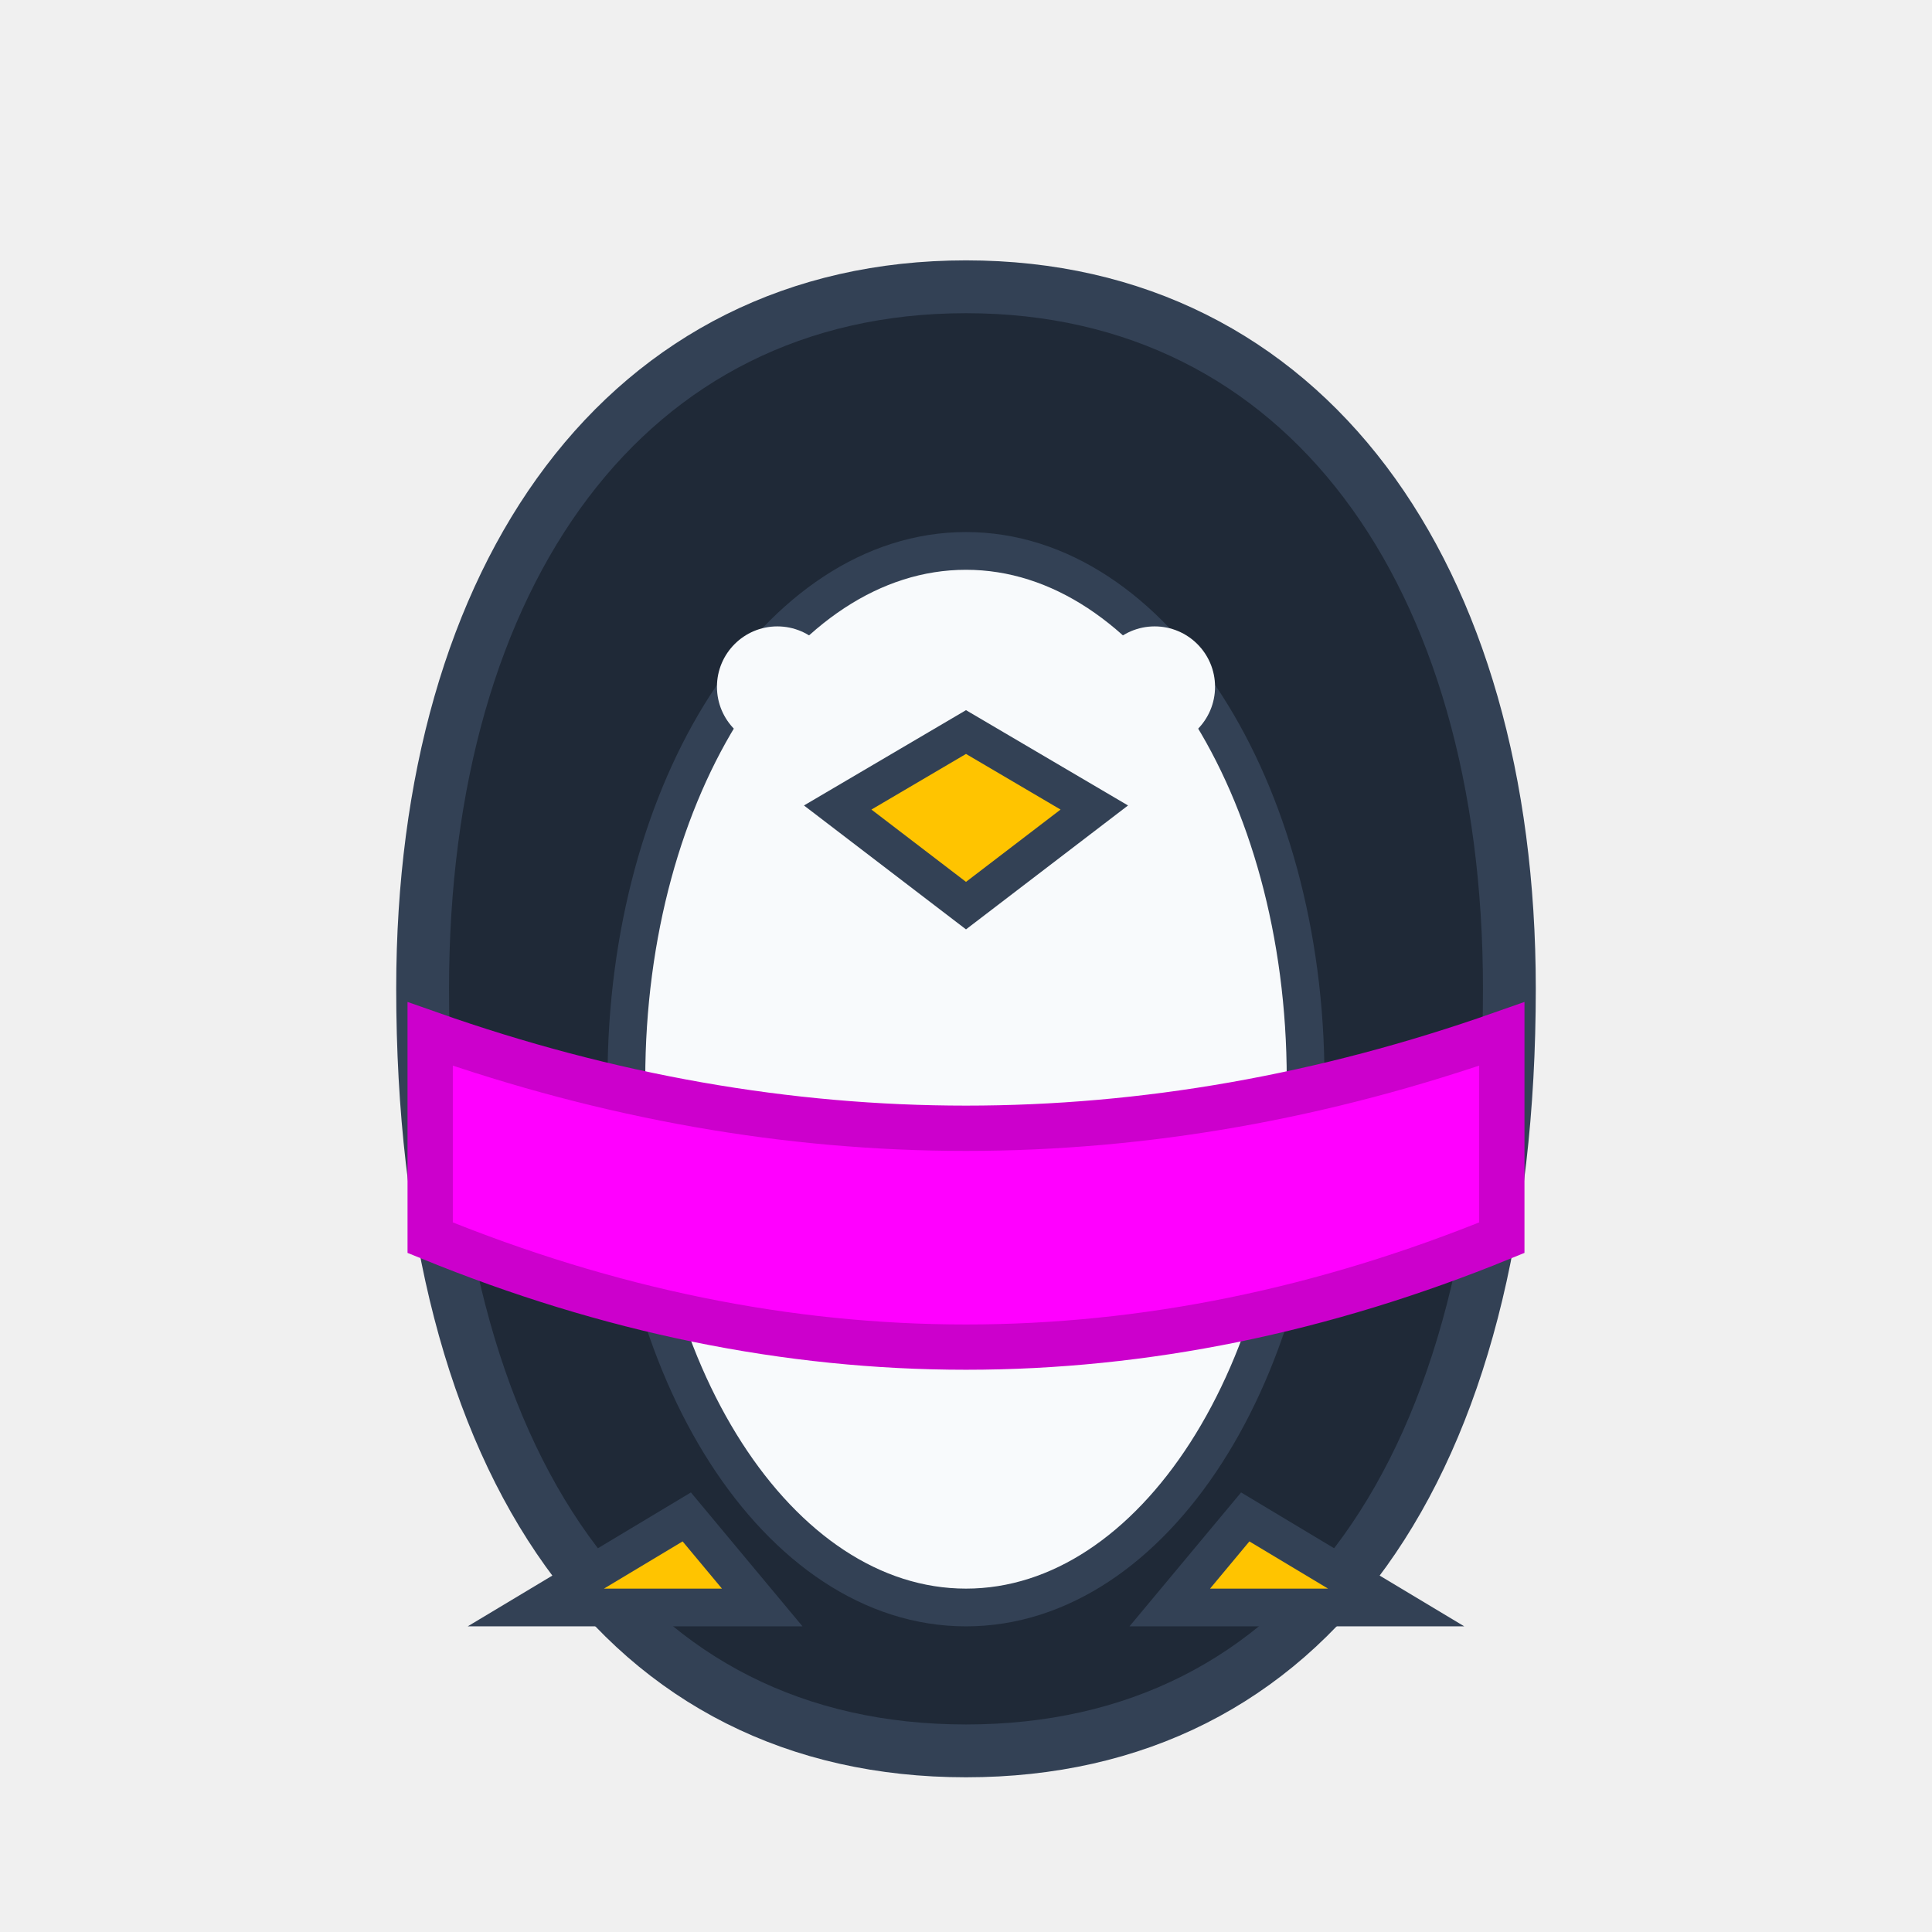
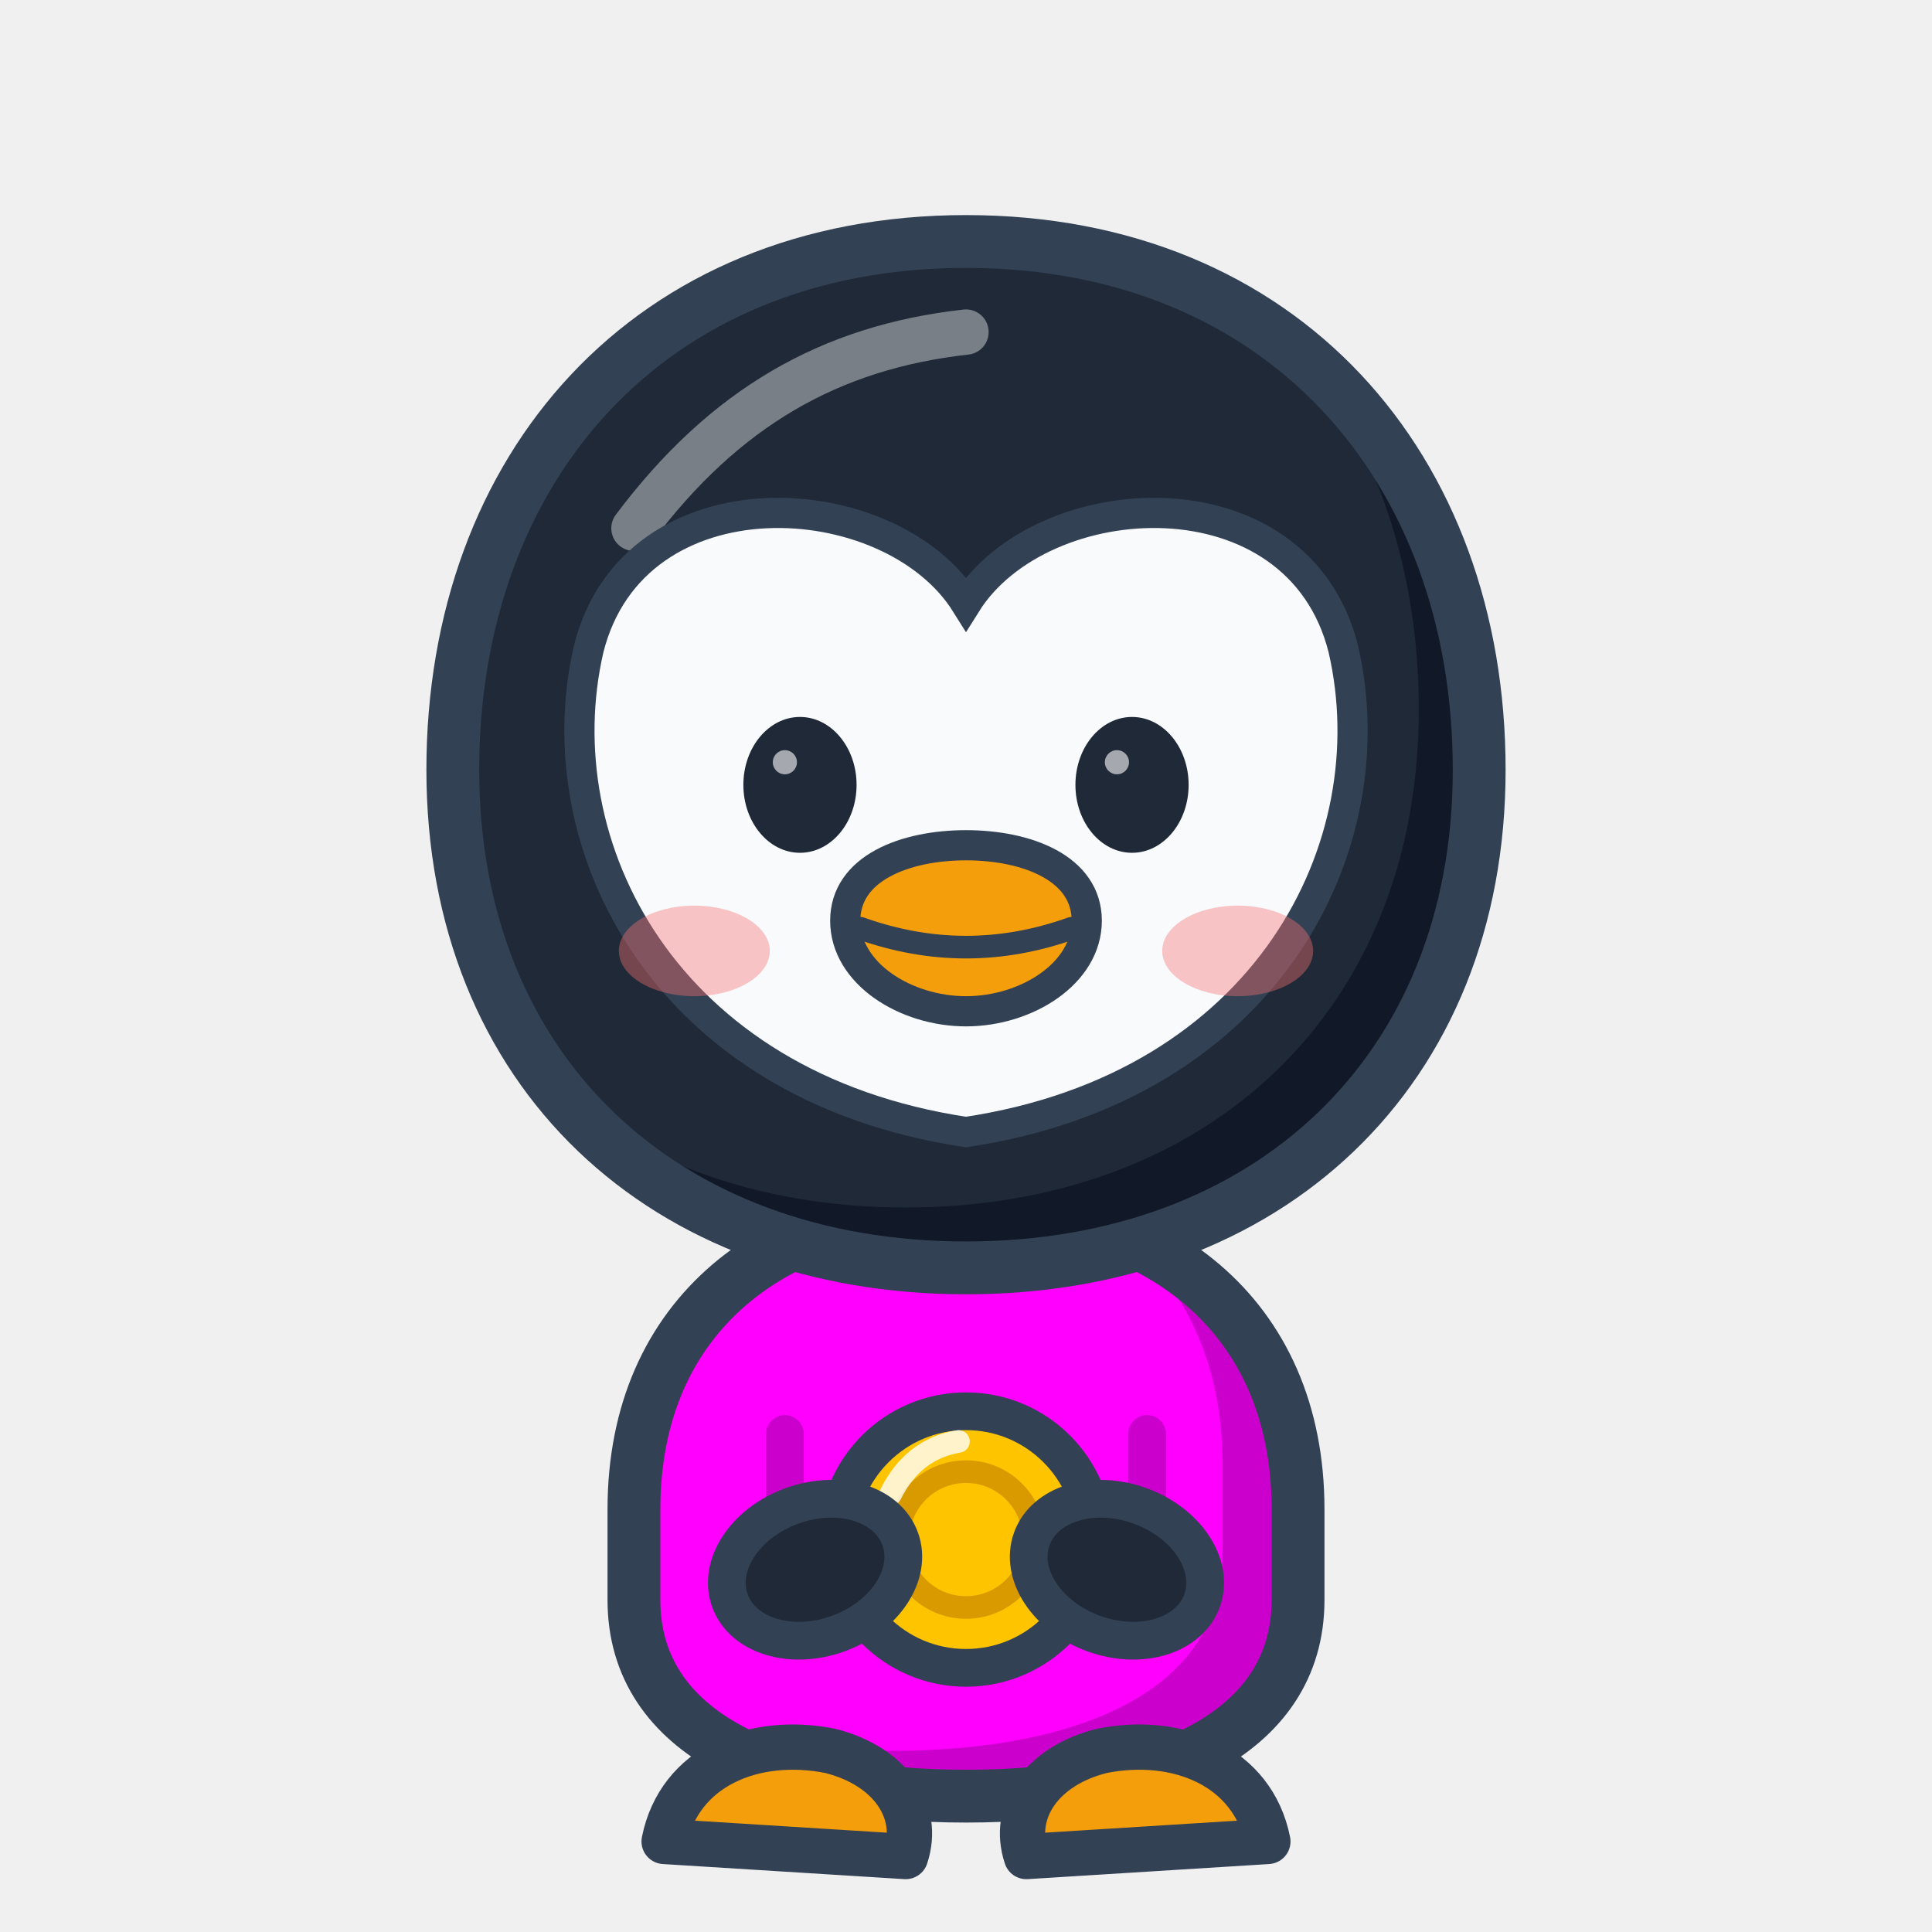
<svg xmlns="http://www.w3.org/2000/svg" viewBox="0 0 256 256">
-   <path fill="#1f2937" stroke="#334155" stroke-width="7" d="M128 38c-45 0-72 38-72 93 0 64 27 101 72 101s72-37 72-101c0-55-27-93-72-93Z" />
-   <ellipse cx="128" cy="143" rx="45" ry="70" fill="#f8fafc" stroke="#334155" stroke-width="5" />
-   <circle cx="103" cy="91" r="8" fill="#f8fafc" />
-   <circle cx="153" cy="91" r="8" fill="#f8fafc" />
-   <path fill="#ffc400" stroke="#334155" stroke-width="5" d="m111 107 17-10 17 10-17 13Z" />
-   <path fill="#FF00FF" stroke="#CC00CC" stroke-width="6" d="M57 137q71 25 142 0v27q-71 29-142 0Z" />
-   <path fill="#ffc400" stroke="#334155" stroke-width="5" d="M101 213h-30l20-12Zm54 0h30l-20-12Z" />
+   <defs>
+     <path id="t" d="M84 200c0-26 19-40 44-40s44 14 44 40v12c0 18-19 26-44 26s-44-8-44-26Z" />
+     <clipPath id="tc">
+       <use href="#t" />
+     </clipPath>
+     <path id="h" d="M128 32c42 0 68 30 68 70 0 40-28 66-68 66s-68-26-68-66c0-40 26-70 68-70Z" />
+     <clipPath id="hc">
+       <use href="#h" />
+     </clipPath>
+   </defs>
+   <use href="#t" fill="#CC00CC" />
+   <g clip-path="url(#tc)">
+     <use href="#t" fill="#FF00FF" transform="translate(-10 -6)" />
+   </g>
+   <use href="#t" fill="none" stroke="#334155" stroke-width="7" />
+   <path fill="none" stroke="#CC00CC" stroke-width="5" stroke-linecap="round" d="M104 190v26m48-26v26" />
+   <g fill="#f59e0b" stroke="#334155" stroke-width="6" stroke-linejoin="round">
+     <path d="M88 244c2-10 12-14 22-12 8 2 12 8 10 14Z" />
+     <path d="M168 244c-2-10-12-14-22-12-8 2-12 8-10 14Z" />
+   </g>
+   <use href="#h" fill="#111827" />
+   <g clip-path="url(#hc)">
+     <use href="#h" fill="#1f2937" transform="translate(-8 -8)" />
+   </g>
+   <use href="#h" fill="none" stroke="#334155" stroke-width="7" />
+   <path fill="none" stroke="#fff" stroke-opacity=".4" stroke-width="6" stroke-linecap="round" d="M84 70c12-16 26-24 44-26" />
+   <path fill="#f8fafc" stroke="#334155" stroke-width="4" d="M128 80c10-16 44-18 50 6 6 26-10 58-50 64-40-6-56-38-50-64 6-24 40-22 50-6Z" />
+   <g fill="#1f2937">
+     <ellipse cx="106" cy="104" rx="7.5" ry="9" />
+     <ellipse cx="150" cy="104" rx="7.5" ry="9" />
+   </g>
+   <g fill="#fff" fill-opacity=".6">
+     <circle cx="104" cy="101" r="1.6" />
+     <circle cx="148" cy="101" r="1.6" />
+   </g>
+   <g fill="#f87171" fill-opacity=".4">
+     <ellipse cx="92" cy="126" rx="10" ry="6" />
+     <ellipse cx="164" cy="126" rx="10" ry="6" />
+   </g>
+   <path fill="#f59e0b" stroke="#334155" stroke-width="4" stroke-linejoin="round" d="M112 122c0-7 8-10 16-10s16 3 16 10-8 12-16 12-16-5-16-12Z" />
+   <path fill="none" stroke="#334155" stroke-width="3" stroke-linecap="round" d="M114 123q14 5 28 0" />
+   <circle cx="128" cy="204" r="17" fill="#FFC400" stroke="#334155" stroke-width="5" />
+   <circle cx="128" cy="204" r="9" fill="none" stroke="#d99a00" stroke-width="3" />
+   <path fill="none" stroke="#fff" stroke-opacity=".8" stroke-width="3" stroke-linecap="round" d="M118 198q3-6 9-7" />
+   <g fill="#1f2937" stroke="#334155" stroke-width="5">
+     <ellipse cx="108" cy="208" rx="12" ry="9" transform="rotate(-20 108 208)" />
+     <ellipse cx="148" cy="208" rx="12" ry="9" transform="rotate(20 148 208)" />
+   </g>
</svg>
